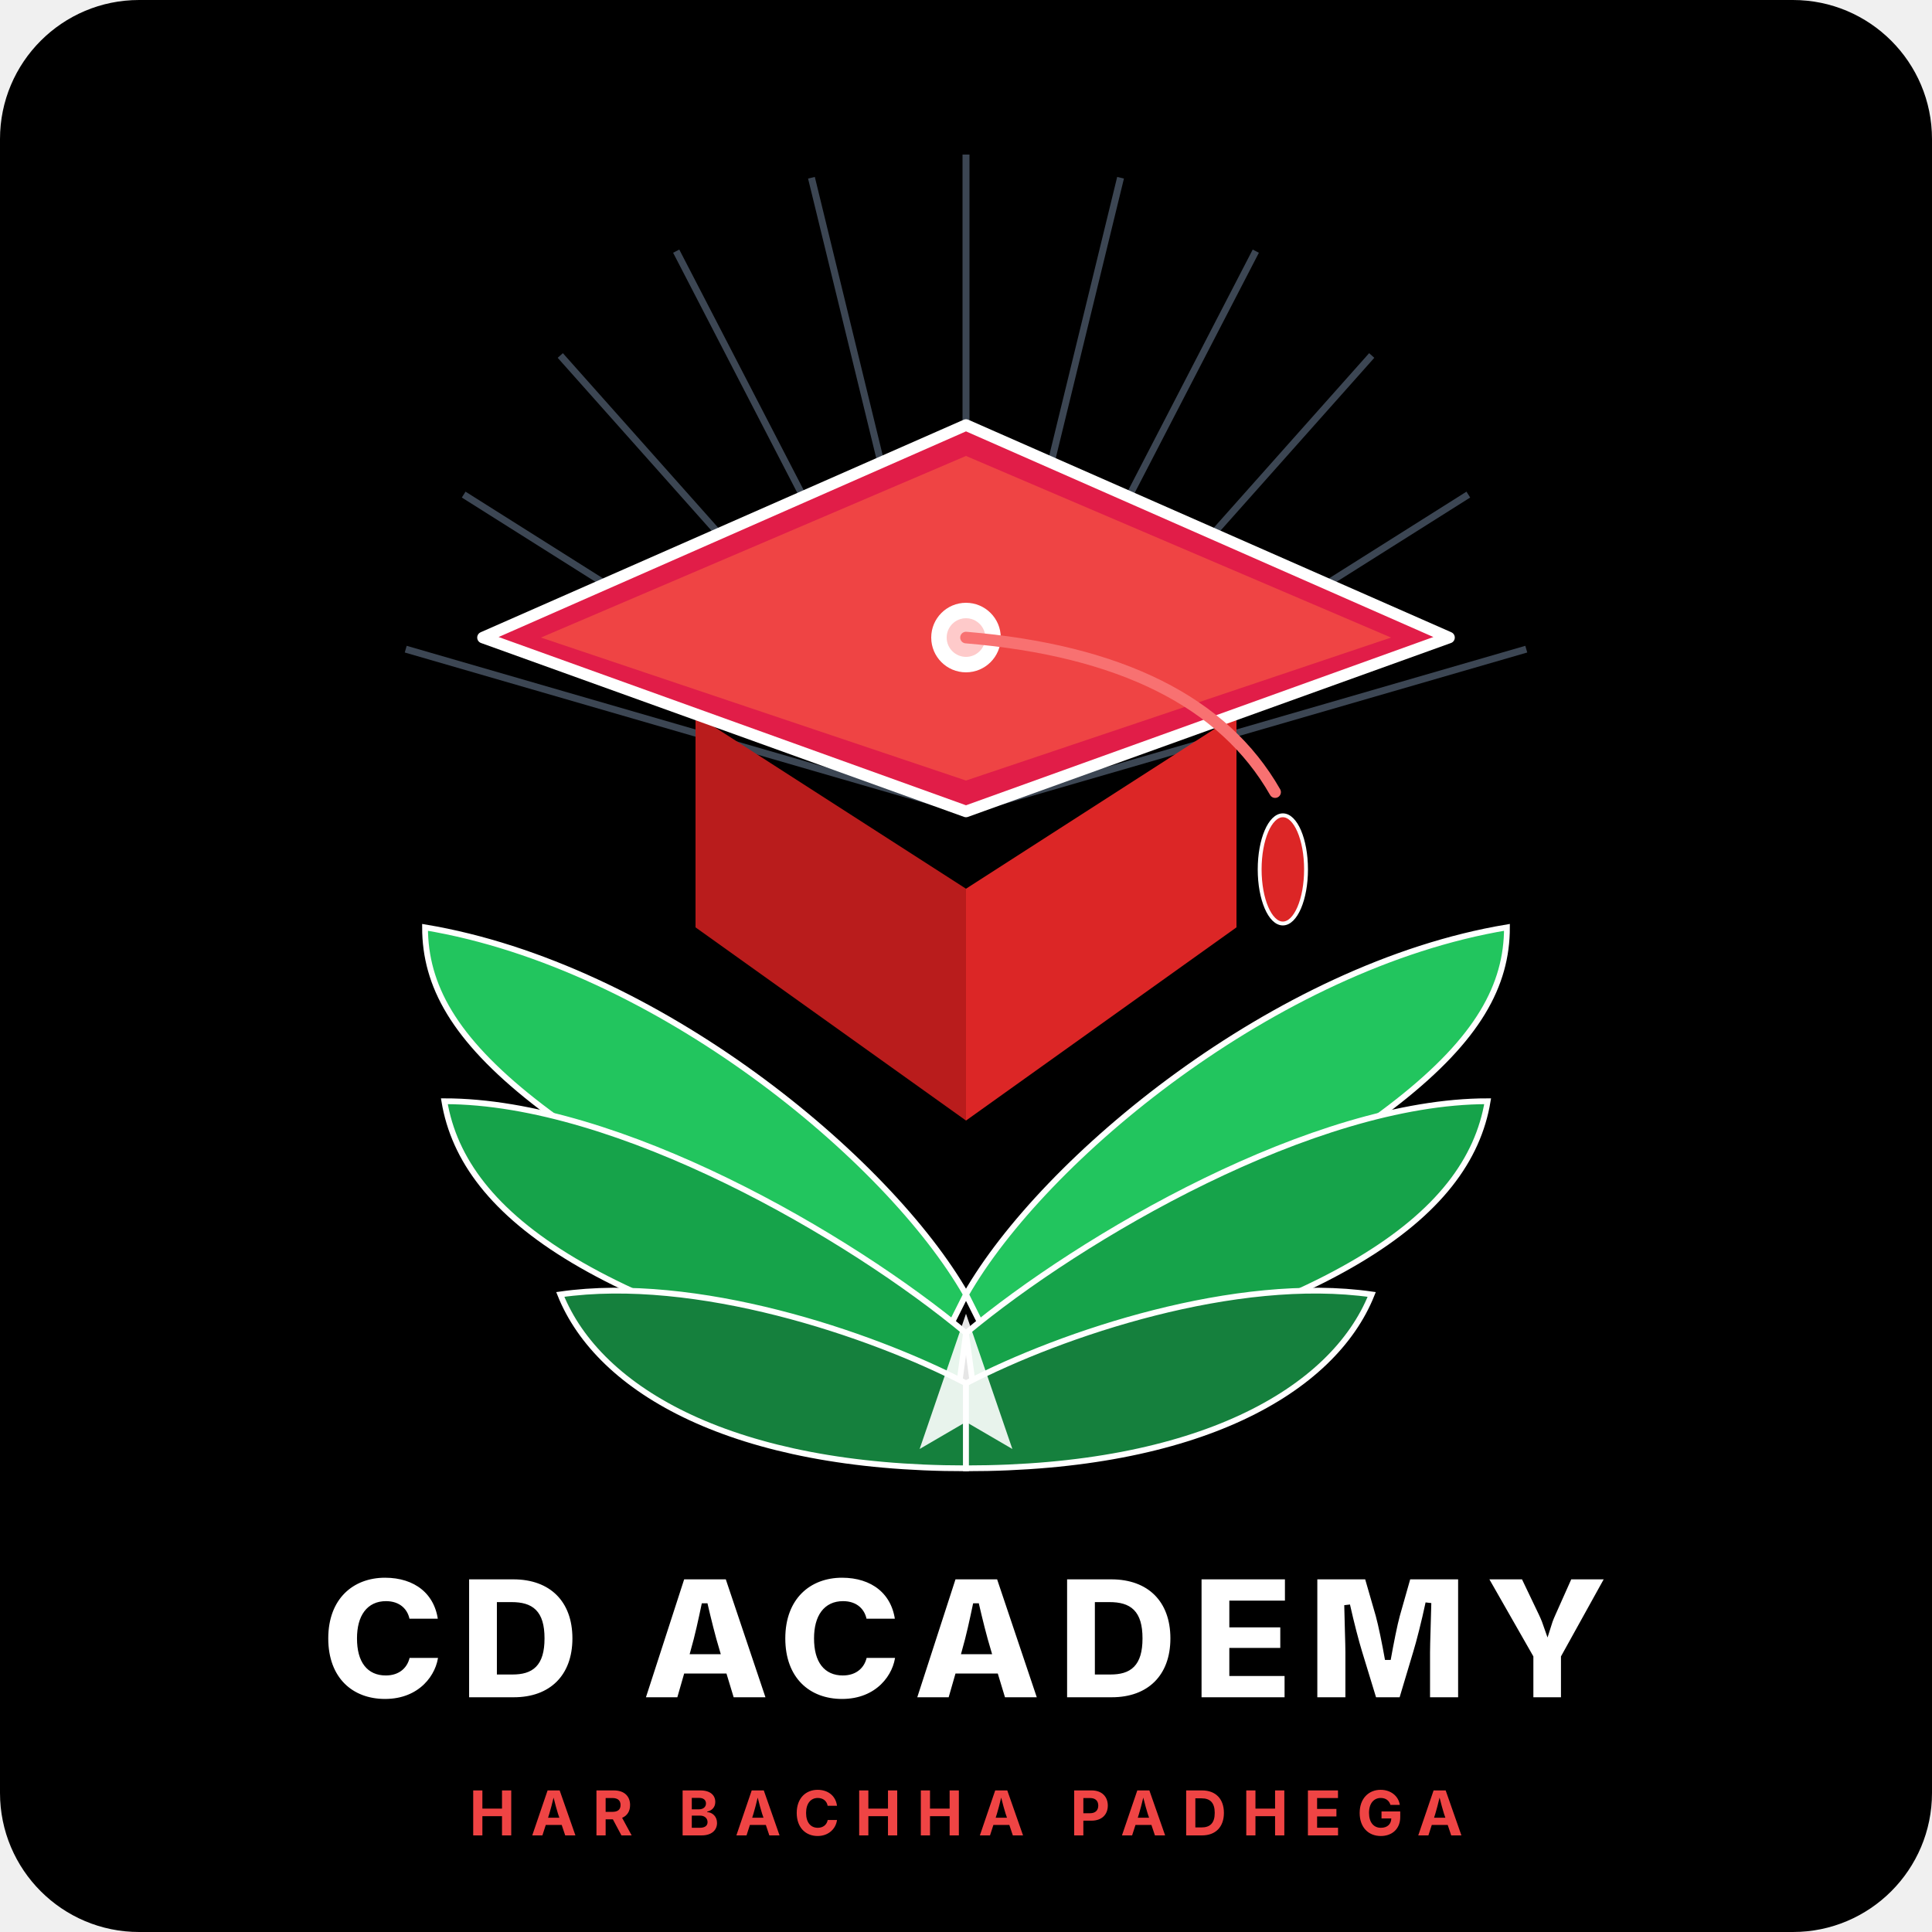
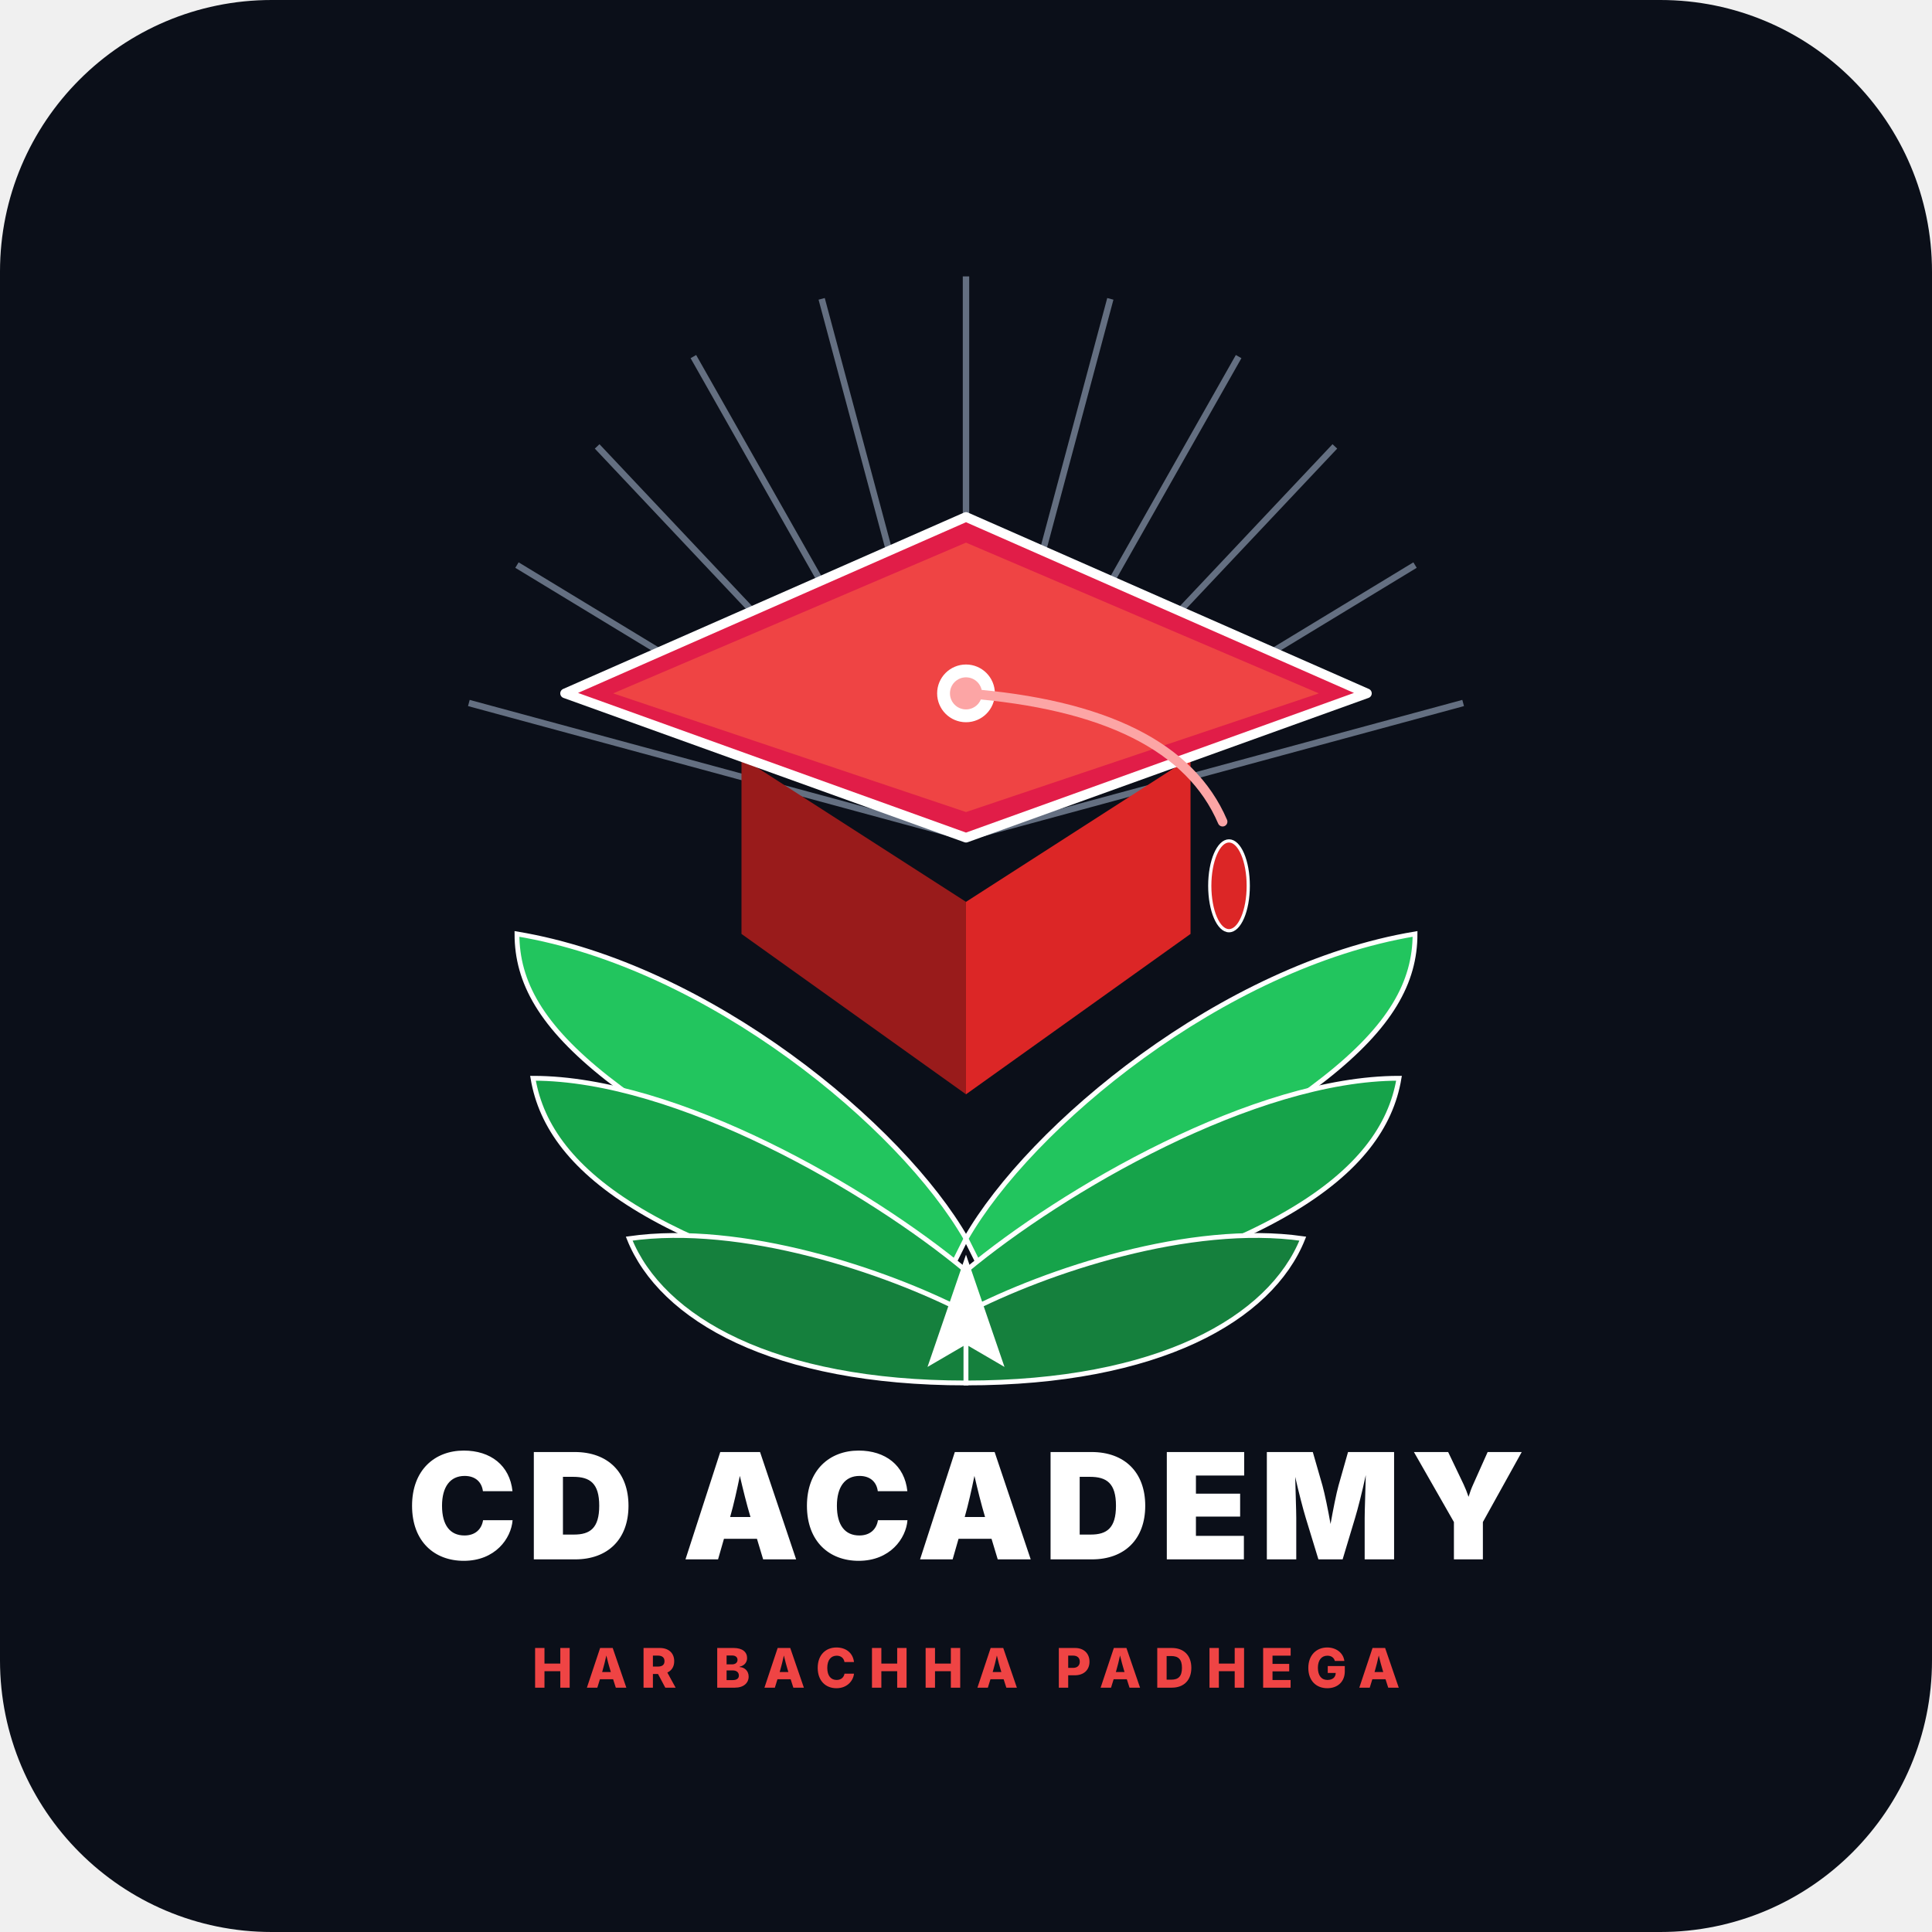
- <svg xmlns="http://www.w3.org/2000/svg" viewBox="0 0 500 500" width="100%" height="100%">
-   <rect width="500" height="500" rx="36" fill="#000000" />
-   <g id="rays" stroke="#64748b" stroke-width="1.8" opacity="0.6">
-     <line x1="250" y1="210" x2="250" y2="40" />
-     <line x1="250" y1="210" x2="210" y2="46" />
-     <line x1="250" y1="210" x2="290" y2="46" />
-     <line x1="250" y1="210" x2="175" y2="65" />
-     <line x1="250" y1="210" x2="325" y2="65" />
-     <line x1="250" y1="210" x2="145" y2="92" />
-     <line x1="250" y1="210" x2="355" y2="92" />
-     <line x1="250" y1="210" x2="120" y2="128" />
-     <line x1="250" y1="210" x2="380" y2="128" />
-     <line x1="250" y1="210" x2="105" y2="168" />
-     <line x1="250" y1="210" x2="395" y2="168" />
+ <svg xmlns="http://www.w3.org/2000/svg" viewBox="0 0 512 512" width="512" height="512">
+   <rect width="512" height="512" rx="72" fill="#0b0f19" />
+   <g transform="translate(256, 256) scale(0.85) translate(-250, -250)">
+     <g stroke="#94a3b8" stroke-width="2" opacity="0.65">
+       <line x1="250" y1="210" x2="250" y2="35" />
+       <line x1="250" y1="210" x2="205" y2="42" />
+       <line x1="250" y1="210" x2="295" y2="42" />
+       <line x1="250" y1="210" x2="165" y2="60" />
+       <line x1="250" y1="210" x2="335" y2="60" />
+       <line x1="250" y1="210" x2="135" y2="88" />
+       <line x1="250" y1="210" x2="365" y2="88" />
+       <line x1="250" y1="210" x2="110" y2="125" />
+       <line x1="250" y1="210" x2="390" y2="125" />
+       <line x1="250" y1="210" x2="95" y2="168" />
+       <line x1="250" y1="210" x2="405" y2="168" />
+     </g>
+     <g stroke="#ffffff" stroke-width="1.5">
+       <path d="M250,335 C230,300 170,250 110,240 C110,270 140,295 245,345 Z" fill="#22c55e" />
+       <path d="M250,345 C220,320 160,285 115,285 C120,315 155,340 248,360 Z" fill="#16a34a" />
+       <path d="M250,358 C225,345 180,330 145,335 C155,360 190,380 250,380 Z" fill="#15803d" />
+       <path d="M250,335 C270,300 330,250 390,240 C390,270 360,295 255,345 Z" fill="#22c55e" />
+       <path d="M250,345 C280,320 340,285 385,285 C380,315 345,340 252,360 Z" fill="#16a34a" />
+       <path d="M250,358 C275,345 320,330 355,335 C345,360 310,380 250,380 Z" fill="#15803d" />
+       <path d="M250,340 L238,375 L250,368 L262,375 Z" fill="#ffffff" stroke="none" />
+     </g>
+     <g>
+       <polygon points="180,185 250,230 250,290 180,240" fill="#991b1b" />
+       <polygon points="320,185 250,230 250,290 320,240" fill="#dc2626" />
+       <polygon points="250,110 375,165 250,210 125,165" fill="#e11d48" stroke="#ffffff" stroke-width="3" stroke-linejoin="round" />
+       <polygon points="250,118 360,165 250,202 140,165" fill="#ef4444" />
+       <circle cx="250" cy="165" r="9" fill="#ffffff" />
+       <circle cx="250" cy="165" r="5" fill="#fca5a5" />
+       <path d="M250,165 Q315,170 330,205" fill="none" stroke="#fca5a5" stroke-width="3" stroke-linecap="round" />
+       <ellipse cx="332" cy="225" rx="6" ry="14" fill="#dc2626" stroke="#ffffff" stroke-width="1" />
+     </g>
+     <text x="250" y="435" font-family="'Plus Jakarta Sans', system-ui, -apple-system, sans-serif" font-weight="900" font-size="46" text-anchor="middle" fill="#ffffff" letter-spacing="3">CD ACADEMY</text>
+     <text x="250" y="475" font-family="'Plus Jakarta Sans', system-ui, -apple-system, sans-serif" font-weight="800" font-size="17" text-anchor="middle" fill="#ef4444" letter-spacing="4">HAR BACHHA PADHEGA</text>
  </g>
-   <g id="green-wings">
-     <path d="M250,335 C230,300 170,250 110,240 C110,270 140,295 245,345 Z" fill="#22c55e" stroke="#ffffff" stroke-width="1.5" />
-     <path d="M250,345 C220,320 160,285 115,285 C120,315 155,340 248,360 Z" fill="#16a34a" stroke="#ffffff" stroke-width="1.5" />
-     <path d="M250,358 C225,345 180,330 145,335 C155,360 190,380 250,380 Z" fill="#15803d" stroke="#ffffff" stroke-width="1.5" />
-     <path d="M250,335 C270,300 330,250 390,240 C390,270 360,295 255,345 Z" fill="#22c55e" stroke="#ffffff" stroke-width="1.5" />
-     <path d="M250,345 C280,320 340,285 385,285 C380,315 345,340 252,360 Z" fill="#16a34a" stroke="#ffffff" stroke-width="1.5" />
-     <path d="M250,358 C275,345 320,330 355,335 C345,360 310,380 250,380 Z" fill="#15803d" stroke="#ffffff" stroke-width="1.5" />
-     <path d="M250,340 L238,375 L250,368 L262,375 Z" fill="#ffffff" opacity="0.9" />
-   </g>
-   <g id="graduation-cap">
-     <polygon points="180,185 250,230 250,290 180,240" fill="#b91c1c" />
-     <polygon points="320,185 250,230 250,290 320,240" fill="#dc2626" />
-     <polygon points="250,110 375,165 250,210 125,165" fill="#e11d48" stroke="#ffffff" stroke-width="3" stroke-linejoin="round" />
-     <polygon points="250,118 360,165 250,202 140,165" fill="#ef4444" />
-     <circle cx="250" cy="165" r="9" fill="#ffffff" />
-     <circle cx="250" cy="165" r="5" fill="#fecaca" />
-     <path d="M250,165 Q310,170 330,205" fill="none" stroke="#f87171" stroke-width="3" stroke-linecap="round" />
-     <ellipse cx="332" cy="225" rx="6" ry="14" fill="#dc2626" stroke="#ffffff" stroke-width="1" />
-   </g>
-   <text x="250" y="440" font-family="'Plus Jakarta Sans', system-ui, -apple-system, sans-serif" font-weight="900" font-size="44" text-anchor="middle" fill="#ffffff" letter-spacing="3" stroke="#000000" stroke-width="1.5">CD ACADEMY</text>
-   <text x="250" y="475" font-family="'Plus Jakarta Sans', system-ui, -apple-system, sans-serif" font-weight="700" font-size="16" text-anchor="middle" fill="#ef4444" letter-spacing="4">HAR BACHHA PADHEGA</text>
</svg>
